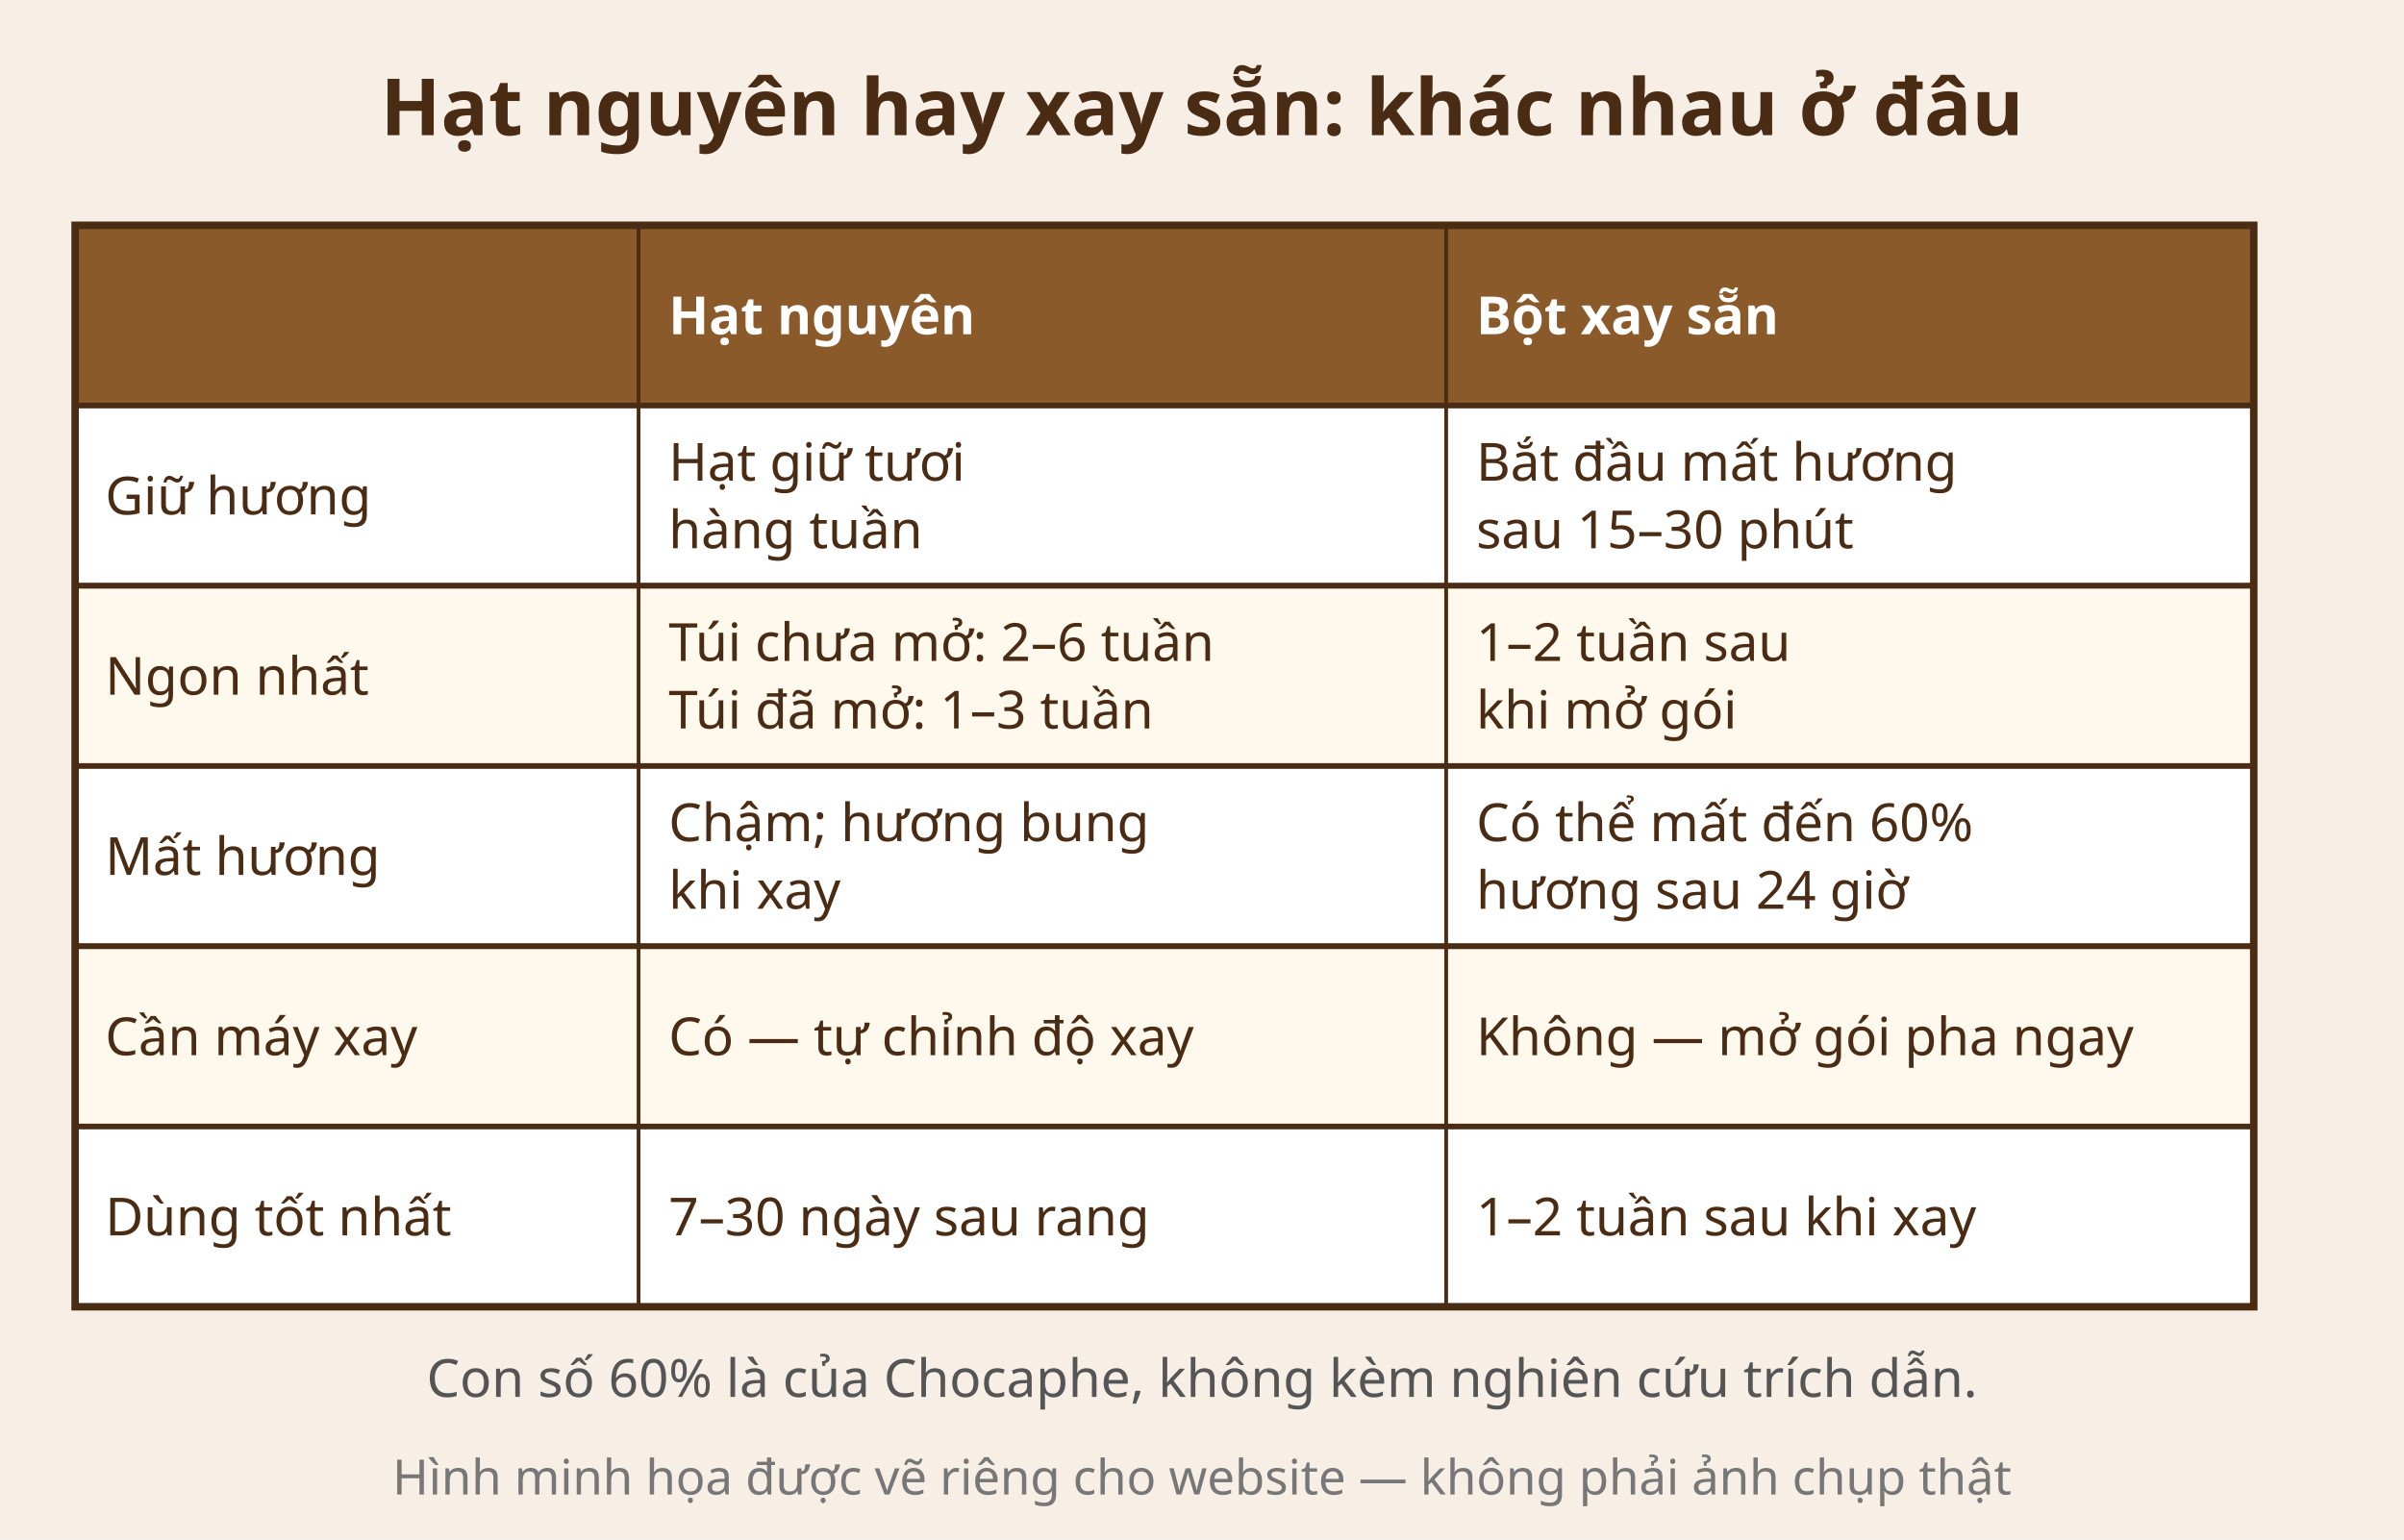
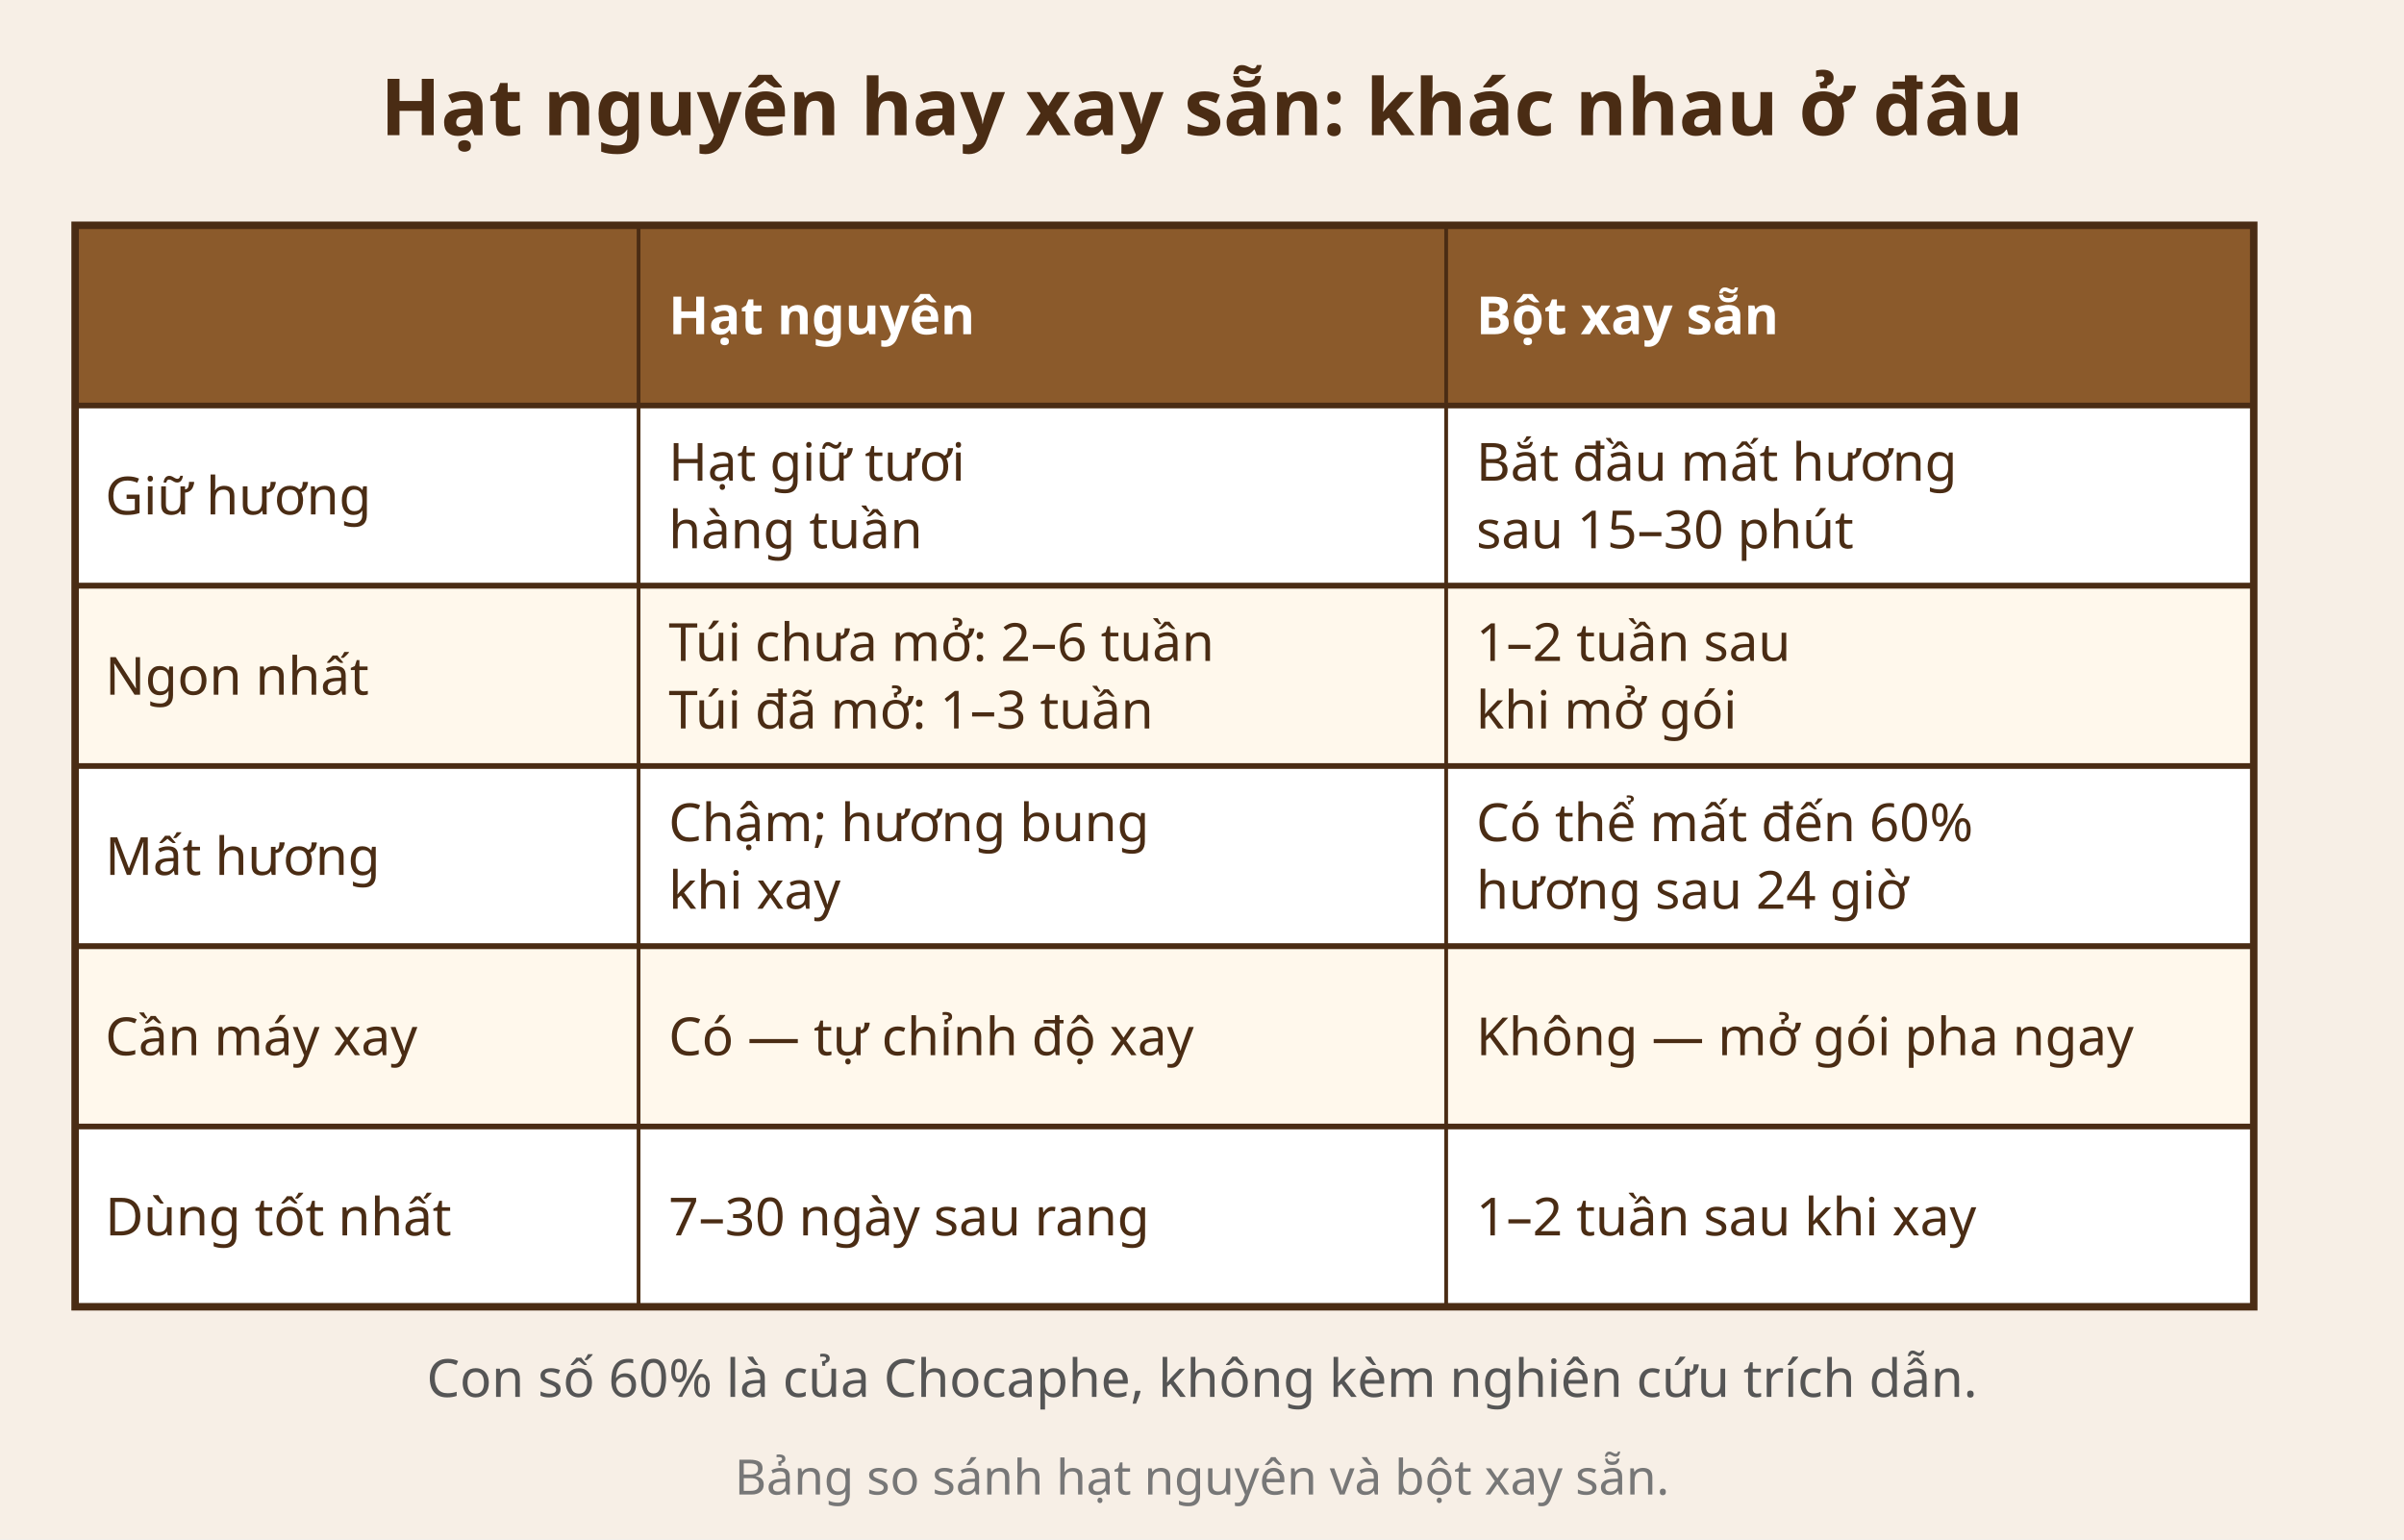
<svg xmlns="http://www.w3.org/2000/svg" width="640" height="410" viewBox="0 0 640 410" role="img" aria-labelledby="t d">
  <rect width="640" height="410" fill="#f7efe6" />
  <text x="320" y="36" text-anchor="middle" font-family="sans-serif" font-size="21" fill="#4a2c14" font-weight="bold">Hạt nguyên hay xay sẵn: khác nhau ở đâu</text>
  <rect x="20" y="60" width="580" height="48" fill="#8b5a2b" stroke="#4a2c14" stroke-width="1.5" rx="0" />
  <text x="28" y="89.0" text-anchor="start" font-family="sans-serif" font-size="14" fill="#ffffff" font-weight="bold" />
  <text x="178" y="89.0" text-anchor="start" font-family="sans-serif" font-size="14" fill="#ffffff" font-weight="bold">Hạt nguyên</text>
  <text x="393" y="89.0" text-anchor="start" font-family="sans-serif" font-size="14" fill="#ffffff" font-weight="bold">Bột xay sẵn</text>
  <rect x="20" y="108" width="580" height="48" fill="#ffffff" stroke="#4a2c14" stroke-width="1.5" rx="0" />
  <text x="28" y="137.0" text-anchor="start" font-family="sans-serif" font-size="14" fill="#4a2c14">Giữ hương</text>
  <text x="178" y="128.0" text-anchor="start" font-family="sans-serif" font-size="14" fill="#4a2c14">Hạt giữ tươi</text>
  <text x="178" y="146.0" text-anchor="start" font-family="sans-serif" font-size="14" fill="#4a2c14">hàng tuần</text>
  <text x="393" y="128.0" text-anchor="start" font-family="sans-serif" font-size="14" fill="#4a2c14">Bắt đầu mất hương</text>
  <text x="393" y="146.0" text-anchor="start" font-family="sans-serif" font-size="14" fill="#4a2c14">sau 15–30 phút</text>
  <rect x="20" y="156" width="580" height="48" fill="#fff8ec" stroke="#4a2c14" stroke-width="1.5" rx="0" />
  <text x="28" y="185.0" text-anchor="start" font-family="sans-serif" font-size="14" fill="#4a2c14">Ngon nhất</text>
  <text x="178" y="176.0" text-anchor="start" font-family="sans-serif" font-size="14" fill="#4a2c14">Túi chưa mở: 2–6 tuần</text>
  <text x="178" y="194.0" text-anchor="start" font-family="sans-serif" font-size="14" fill="#4a2c14">Túi đã mở: 1–3 tuần</text>
  <text x="393" y="176.0" text-anchor="start" font-family="sans-serif" font-size="14" fill="#4a2c14">1–2 tuần sau</text>
  <text x="393" y="194.0" text-anchor="start" font-family="sans-serif" font-size="14" fill="#4a2c14">khi mở gói</text>
  <rect x="20" y="204" width="580" height="48" fill="#ffffff" stroke="#4a2c14" stroke-width="1.5" rx="0" />
  <text x="28" y="233.0" text-anchor="start" font-family="sans-serif" font-size="14" fill="#4a2c14">Mất hương</text>
  <text x="178" y="224.0" text-anchor="start" font-family="sans-serif" font-size="14" fill="#4a2c14">Chậm; hương bung</text>
  <text x="178" y="242.0" text-anchor="start" font-family="sans-serif" font-size="14" fill="#4a2c14">khi xay</text>
  <text x="393" y="224.0" text-anchor="start" font-family="sans-serif" font-size="14" fill="#4a2c14">Có thể mất đến 60%</text>
  <text x="393" y="242.0" text-anchor="start" font-family="sans-serif" font-size="14" fill="#4a2c14">hương sau 24 giờ</text>
  <rect x="20" y="252" width="580" height="48" fill="#fff8ec" stroke="#4a2c14" stroke-width="1.5" rx="0" />
  <text x="28" y="281.0" text-anchor="start" font-family="sans-serif" font-size="14" fill="#4a2c14">Cần máy xay</text>
  <text x="178" y="281.0" text-anchor="start" font-family="sans-serif" font-size="14" fill="#4a2c14">Có — tự chỉnh độ xay</text>
  <text x="393" y="281.0" text-anchor="start" font-family="sans-serif" font-size="14" fill="#4a2c14">Không — mở gói pha ngay</text>
  <rect x="20" y="300" width="580" height="48" fill="#ffffff" stroke="#4a2c14" stroke-width="1.5" rx="0" />
  <text x="28" y="329.0" text-anchor="start" font-family="sans-serif" font-size="14" fill="#4a2c14">Dùng tốt nhất</text>
  <text x="178" y="329.0" text-anchor="start" font-family="sans-serif" font-size="14" fill="#4a2c14">7–30 ngày sau rang</text>
  <text x="393" y="329.0" text-anchor="start" font-family="sans-serif" font-size="14" fill="#4a2c14">1–2 tuần sau khi xay</text>
  <rect x="20" y="60" width="580" height="288" fill="none" stroke="#4a2c14" stroke-width="2" rx="0" />
  <line x1="20" y1="108" x2="600" y2="108" stroke="#4a2c14" stroke-width="1" />
  <line x1="20" y1="156" x2="600" y2="156" stroke="#4a2c14" stroke-width="1" />
  <line x1="20" y1="204" x2="600" y2="204" stroke="#4a2c14" stroke-width="1" />
  <line x1="20" y1="252" x2="600" y2="252" stroke="#4a2c14" stroke-width="1" />
  <line x1="20" y1="300" x2="600" y2="300" stroke="#4a2c14" stroke-width="1" />
  <line x1="170" y1="60" x2="170" y2="348" stroke="#4a2c14" stroke-width="1" />
  <line x1="385" y1="60" x2="385" y2="348" stroke="#4a2c14" stroke-width="1" />
  <text x="320" y="372" text-anchor="middle" font-family="sans-serif" font-size="14" fill="#555">Con số 60% là của Chocaphe, không kèm nghiên cứu trích dẫn.</text>
-   <text x="320" y="398" text-anchor="middle" font-family="sans-serif" font-size="13" fill="#777">Hình minh họa được vẽ riêng cho website — không phải ảnh chụp thật</text>
+   <text x="320" y="398" text-anchor="middle" font-family="sans-serif" font-size="13" fill="#777">Bảng so sánh hạt nguyên và bột xay sẵn.</text>
</svg>
